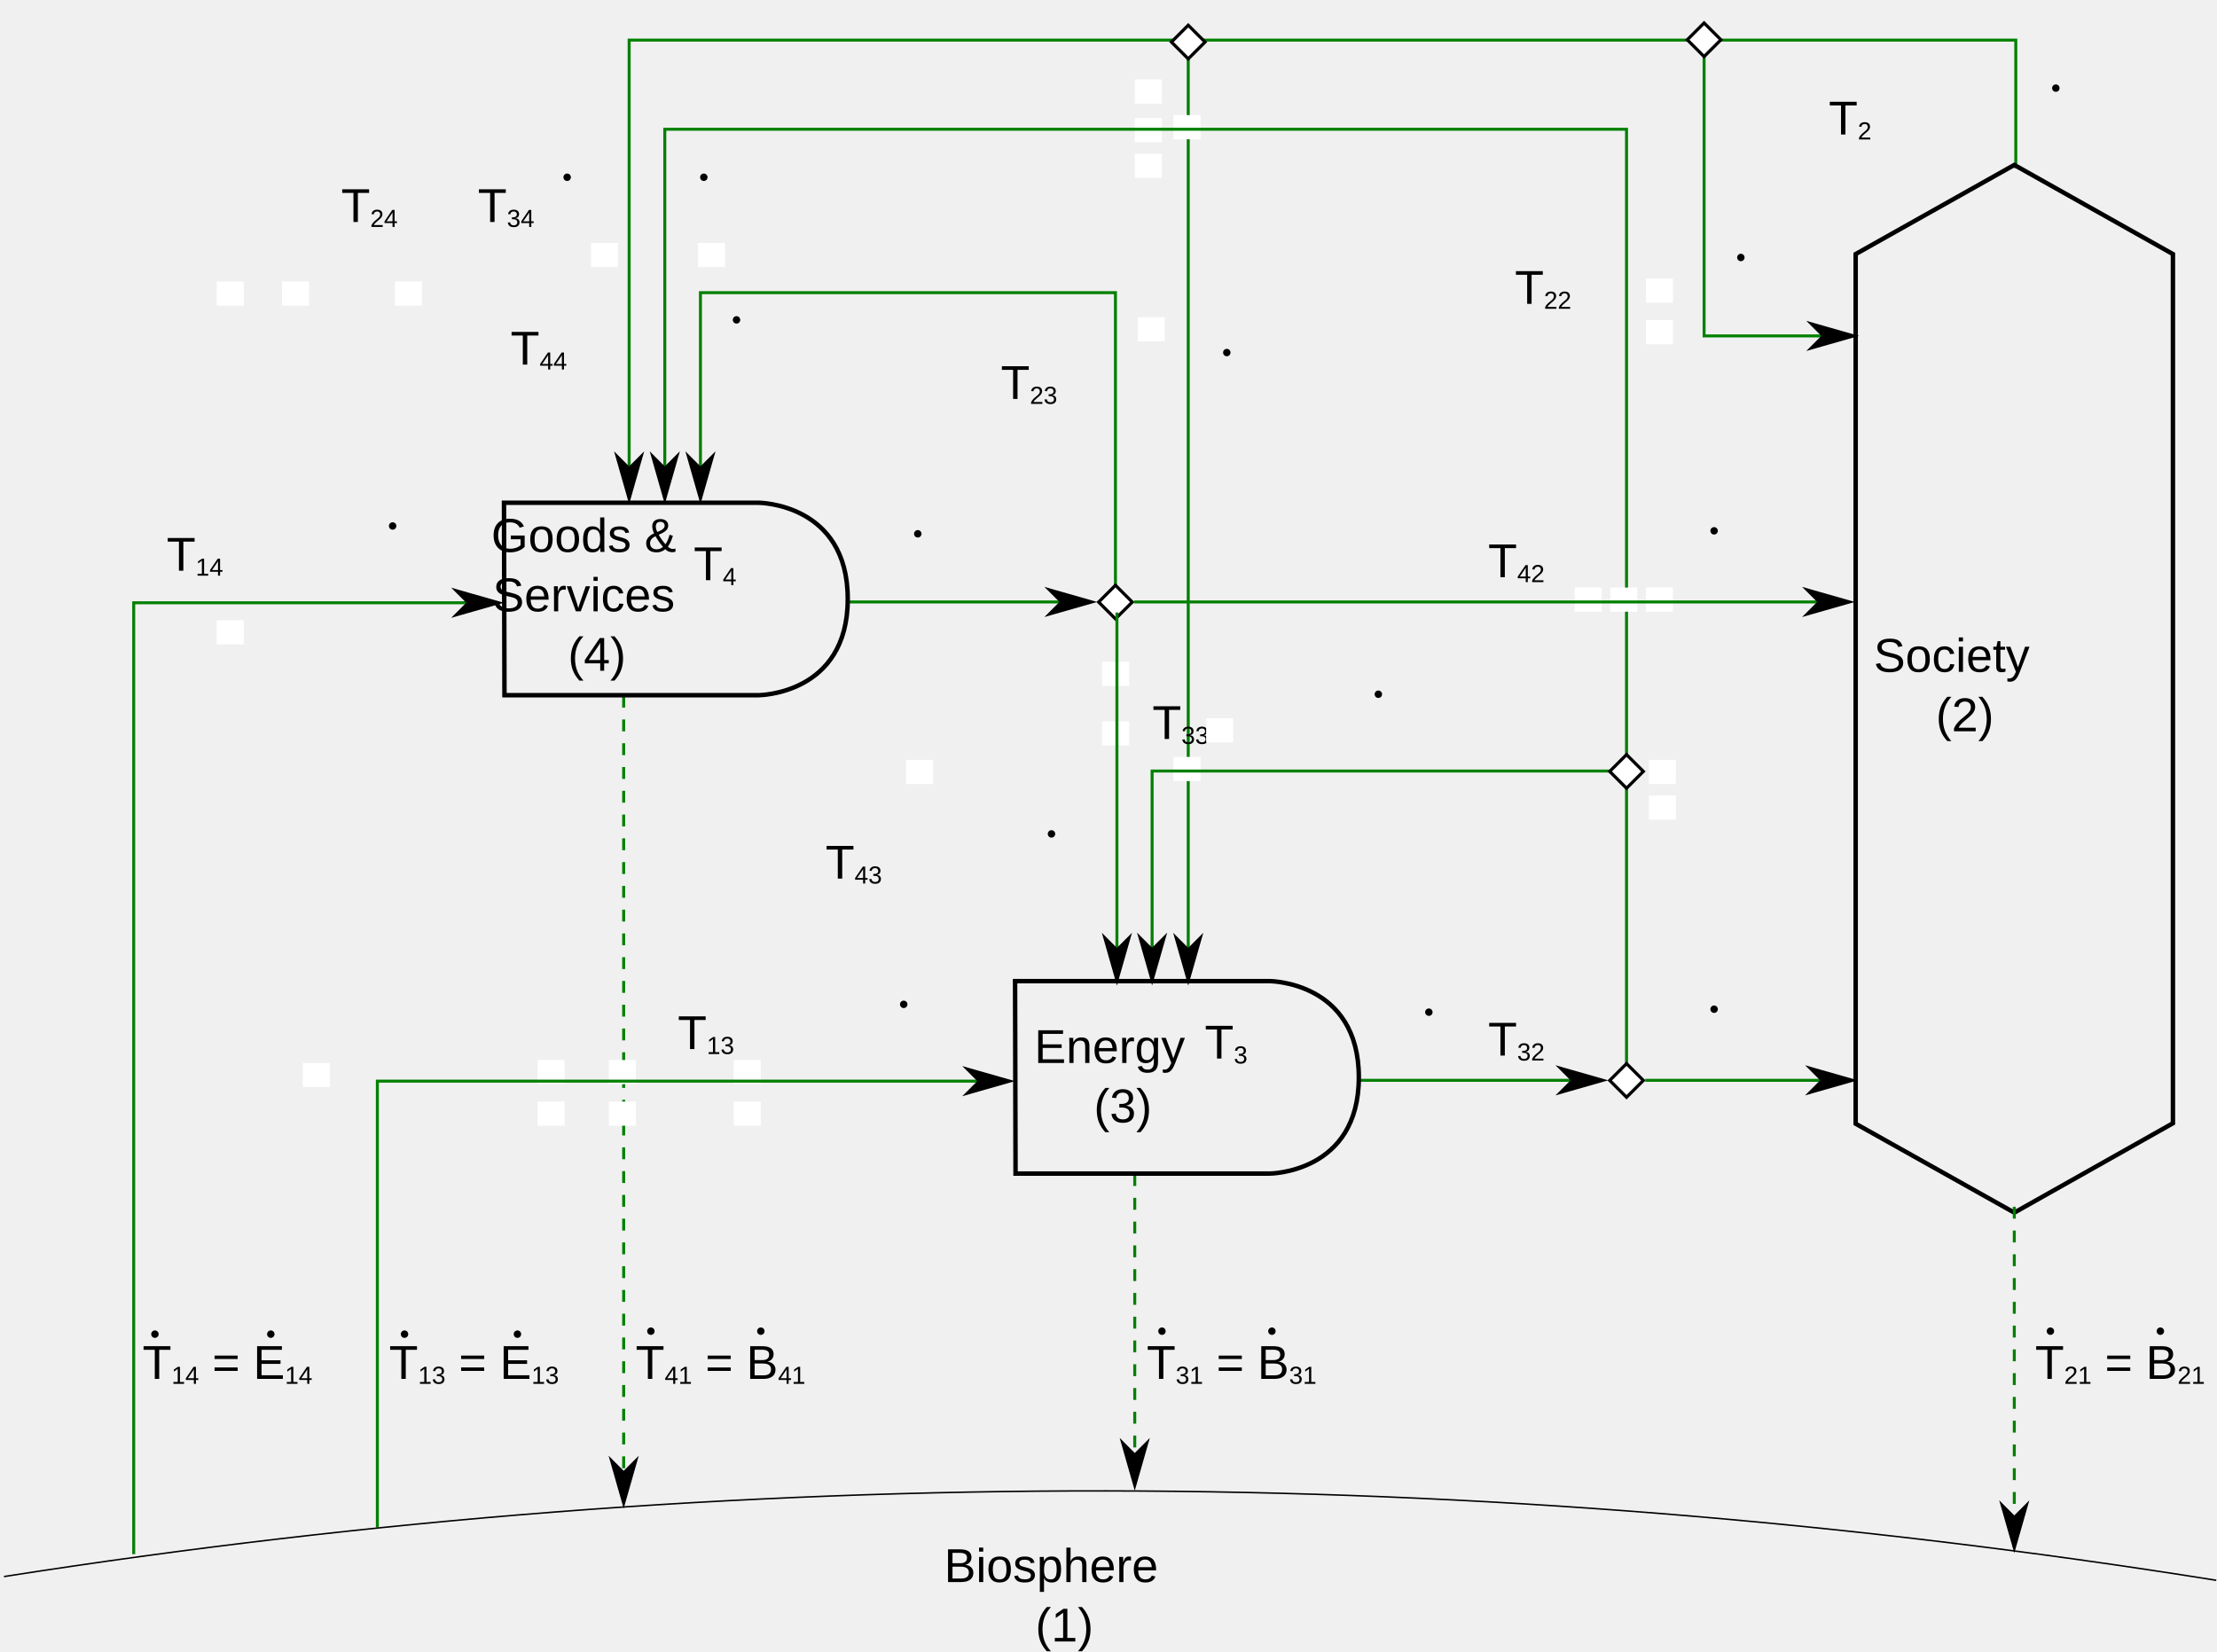
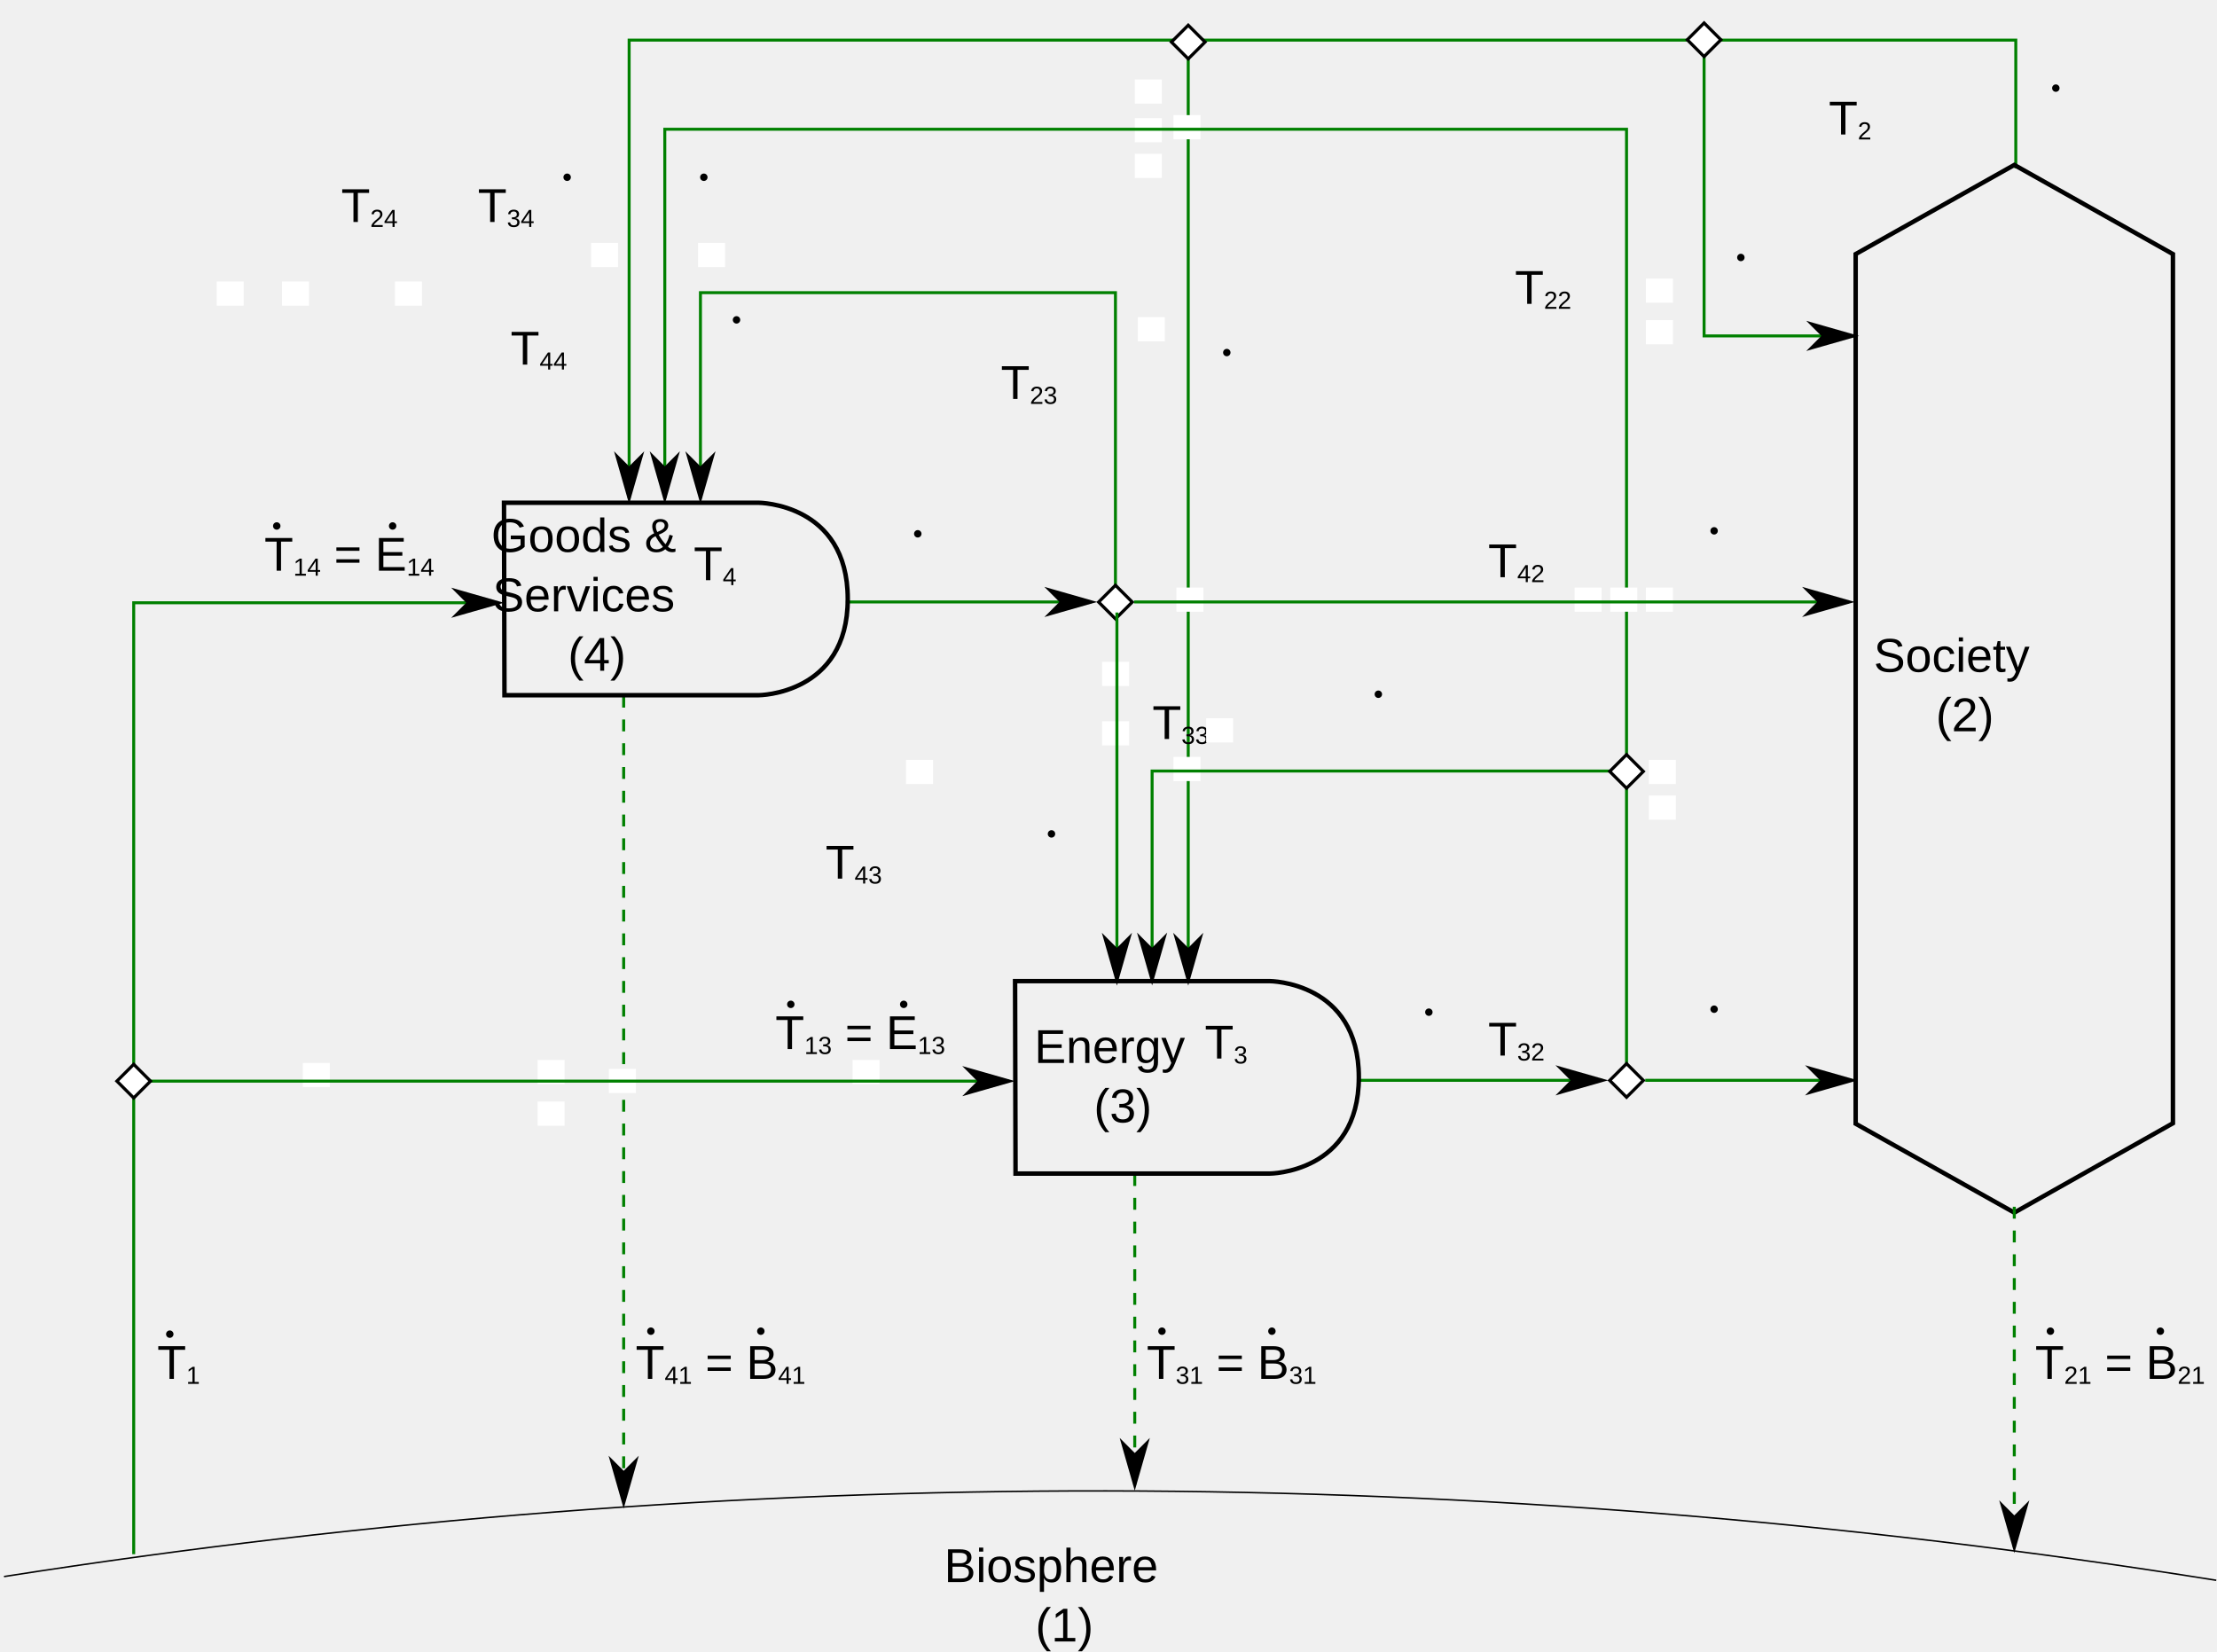
<svg xmlns="http://www.w3.org/2000/svg" version="1.1" width="1492.215" height="1111.64" id="svg2" xml:space="preserve">
  <defs id="defs6">
    <marker orient="auto" refY="0" refX="0" id="Arrow1Lstart" style="overflow:visible">
      <path id="path4143" d="M 0,0 5,-5 -12.5,0 5,5 0,0 z" style="fill-rule:evenodd;stroke:#000000;stroke-width:1pt;marker-start:none" transform="matrix(0.8,0,0,0.8,10,0)" />
    </marker>
    <marker orient="auto" refY="0" refX="0" id="Arrow1Lend" style="overflow:visible">
      <path id="path4132" d="M 0,0 5,-5 -12.5,0 5,5 0,0 z" style="fill-rule:evenodd;stroke:#000000;stroke-width:1pt;marker-start:none" transform="matrix(-0.8,0,0,-0.8,-10,0)" />
    </marker>
    <marker style="overflow:visible" id="InfiniteLineStart" refX="0" refY="0" orient="auto">
      <g id="g4065" transform="translate(-13,0)">
        <circle d="M 3.8,0 C 3.8,0.442 3.442,0.8 3,0.8 2.558,0.8 2.2,0.442 2.2,0 c 0,-0.442 0.358,-0.8 0.8,-0.8 0.442,0 0.8,0.358 0.8,0.8 z" id="circle4067" r="0.8" cy="0" cx="3" />
        <circle d="M 7.3,0 C 7.3,0.442 6.942,0.8 6.5,0.8 6.058,0.8 5.7,0.442 5.7,0 c 0,-0.442 0.358,-0.8 0.8,-0.8 0.442,0 0.8,0.358 0.8,0.8 z" id="circle4069" r="0.8" cy="0" cx="6.5" />
        <circle d="M 10.8,0 C 10.8,0.442 10.442,0.8 10,0.8 9.558,0.8 9.2,0.442 9.2,0 c 0,-0.442 0.358,-0.8 0.8,-0.8 0.442,0 0.8,0.358 0.8,0.8 z" id="circle4071" r="0.8" cy="0" cx="10" />
      </g>
    </marker>
    <marker orient="auto" refY="0" refX="0" id="InfiniteLineStart-3" style="overflow:visible">
      <g transform="translate(-13,0)" id="g4065-9">
        <circle cx="3" cy="0" r="0.8" id="circle4067-9" d="M 3.8,0 C 3.8,0.442 3.442,0.8 3,0.8 2.558,0.8 2.2,0.442 2.2,0 c 0,-0.442 0.358,-0.8 0.8,-0.8 0.442,0 0.8,0.358 0.8,0.8 z" />
        <circle cx="6.5" cy="0" r="0.8" id="circle4069-7" d="M 7.3,0 C 7.3,0.442 6.942,0.8 6.5,0.8 6.058,0.8 5.7,0.442 5.7,0 c 0,-0.442 0.358,-0.8 0.8,-0.8 0.442,0 0.8,0.358 0.8,0.8 z" />
        <circle cx="10" cy="0" r="0.8" id="circle4071-0" d="M 10.8,0 C 10.8,0.442 10.442,0.8 10,0.8 9.558,0.8 9.2,0.442 9.2,0 c 0,-0.442 0.358,-0.8 0.8,-0.8 0.442,0 0.8,0.358 0.8,0.8 z" />
      </g>
    </marker>
    <marker style="overflow:visible" id="Arrow1Lend-0" refX="0" refY="0" orient="auto">
      <path transform="matrix(-0.8,0,0,-0.8,-10,0)" style="fill-rule:evenodd;stroke:#000000;stroke-width:1pt;marker-start:none" d="M 0,0 5,-5 -12.5,0 5,5 0,0 z" id="path4132-2" />
    </marker>
    <marker style="overflow:visible" id="Arrow1Lstart-7" refX="0" refY="0" orient="auto">
      <path transform="matrix(0.8,0,0,0.8,10,0)" style="fill-rule:evenodd;stroke:#000000;stroke-width:1pt;marker-start:none" d="M 0,0 5,-5 -12.5,0 5,5 0,0 z" id="path4143-9" />
    </marker>
    <marker style="overflow:visible" id="EmptyDiamondL" refX="0" refY="0" orient="auto">
      <path transform="scale(0.8,0.8)" style="fill:#ffffff;fill-rule:evenodd;stroke:#000000;stroke-width:1pt;marker-start:none" d="M 0,-7.071 -7.071,0 0,7.071 7.071,0 0,-7.071 z" id="path4169" />
    </marker>
    <marker orient="auto" refY="0" refX="0" id="InfiniteLineStart-0" style="overflow:visible">
      <g transform="translate(-13,0)" id="g4065-5">
        <circle cx="3" cy="0" r="0.8" id="circle4067-6" d="M 3.8,0 C 3.8,0.442 3.442,0.8 3,0.8 2.558,0.8 2.2,0.442 2.2,0 c 0,-0.442 0.358,-0.8 0.8,-0.8 0.442,0 0.8,0.358 0.8,0.8 z" />
        <circle cx="6.5" cy="0" r="0.8" id="circle4069-78" d="M 7.3,0 C 7.3,0.442 6.942,0.8 6.5,0.8 6.058,0.8 5.7,0.442 5.7,0 c 0,-0.442 0.358,-0.8 0.8,-0.8 0.442,0 0.8,0.358 0.8,0.8 z" />
        <circle cx="10" cy="0" r="0.8" id="circle4071-06" d="M 10.8,0 C 10.8,0.442 10.442,0.8 10,0.8 9.558,0.8 9.2,0.442 9.2,0 c 0,-0.442 0.358,-0.8 0.8,-0.8 0.442,0 0.8,0.358 0.8,0.8 z" />
      </g>
    </marker>
    <marker style="overflow:visible" id="Arrow1Lend-7" refX="0" refY="0" orient="auto">
      <path transform="matrix(-0.8,0,0,-0.8,-10,0)" style="fill-rule:evenodd;stroke:#000000;stroke-width:1pt;marker-start:none" d="M 0,0 5,-5 -12.5,0 5,5 0,0 z" id="path4132-0" />
    </marker>
    <marker style="overflow:visible" id="Arrow1Lstart-0" refX="0" refY="0" orient="auto">
      <path transform="matrix(0.8,0,0,0.8,10,0)" style="fill-rule:evenodd;stroke:#000000;stroke-width:1pt;marker-start:none" d="M 0,0 5,-5 -12.5,0 5,5 0,0 z" id="path4143-5" />
    </marker>
  </defs>
  <g transform="matrix(1.25,0,0,-1.25,862.4153,701.1359)" id="g10">
    <g id="g12">
      <path id="path4319" d="m 395.495,470.299 0,69.01 -746.662,0 0,-246.744" style="fill:none;stroke:#008000;stroke-width:1.6;stroke-linecap:butt;stroke-linejoin:miter;stroke-opacity:1;marker-start:none;marker-end:url(#Arrow1Lend)" />
      <path style="fill:none;stroke:#008000;stroke-width:1.6;stroke-linecap:butt;stroke-linejoin:miter;stroke-miterlimit:4;stroke-opacity:1;stroke-dasharray:none;stroke-dashoffset:0;marker-start:url(#EmptyDiamondL);marker-end:url(#Arrow1Lend)" id="path4530" d="m -50.111,538.269 0,-504.994" />
      <rect style="fill:#ffffff;fill-opacity:1;stroke:none" id="rect4743" width="14.543" height="13.012" x="-58.07" y="-153.314" transform="scale(1,-1)" />
      <rect style="fill:#ffffff;fill-opacity:1;stroke:none" id="rect4511" width="14.543" height="13.012" x="-58.07" y="-498.914" transform="scale(1,-1)" />
      <path style="fill:none;stroke:#008000;stroke-width:1.6;stroke-linecap:butt;stroke-linejoin:miter;stroke-opacity:1;marker-start:url(#EmptyDiamondL);marker-end:url(#Arrow1Lend)" d="m 185.895,-20.901 0,166.61 -255.462,0 0,-112.344" id="path3112" />
      <path d="m -354.111,186.269 0,-434.594" id="path4539" style="fill:none;stroke:#008000;stroke-width:1.6;stroke-linecap:butt;stroke-linejoin:miter;stroke-miterlimit:4;stroke-opacity:1;stroke-dasharray:6.4, 6.4;stroke-dashoffset:0;marker-end:url(#Arrow1Lend)" />
      <rect style="fill:#ffffff;fill-opacity:1;stroke:none" id="rect5371" width="14.543" height="13.012" x="-400.47" y="9.886" transform="scale(1,-1)" />
-       <rect transform="scale(1,-1)" y="9.886" x="-362.07" height="13.012" width="14.543" id="rect5373" style="fill:#ffffff;fill-opacity:1;stroke:none" />
-       <rect style="fill:#ffffff;fill-opacity:1;stroke:none" id="rect5375" width="14.543" height="13.012" x="-294.87" y="9.886" transform="scale(1,-1)" />
+       <rect transform="scale(1,-1)" y="14.686" x="-362.07" height="13.012" width="14.543" id="rect5373" style="fill:#ffffff;fill-opacity:1;stroke:none" />
+       <rect style="fill:#ffffff;fill-opacity:1;stroke:none" id="rect5375" width="14.543" height="13.012" x="-230.87" y="9.886" transform="scale(1,-1)" />
      <rect transform="scale(1,-1)" y="32.286" x="-400.47" height="13.012" width="14.543" id="rect5377" style="fill:#ffffff;fill-opacity:1;stroke:none" />
-       <rect style="fill:#ffffff;fill-opacity:1;stroke:none" id="rect5379" width="14.543" height="13.012" x="-362.07" y="32.286" transform="scale(1,-1)" />
-       <rect transform="scale(1,-1)" y="32.286" x="-294.87" height="13.012" width="14.543" id="rect5381" style="fill:#ffffff;fill-opacity:1;stroke:none" />
      <rect transform="scale(1,-1)" y="11.486" x="-526.87" height="13.012" width="14.543" id="rect5369" style="fill:#ffffff;fill-opacity:1;stroke:none" />
      <rect transform="scale(1,-1)" y="-518.114" x="-78.87" height="13.012" width="14.543" id="rect5350" style="fill:#ffffff;fill-opacity:1;stroke:none" />
      <rect style="fill:#ffffff;fill-opacity:1;stroke:none" id="rect5363" width="14.543" height="13.012" x="-538.07" y="-409.314" transform="scale(1,-1)" />
      <rect transform="scale(1,-1)" y="-409.314" x="-573.27" height="13.012" width="14.543" id="rect5365" style="fill:#ffffff;fill-opacity:1;stroke:none" />
-       <rect style="fill:#ffffff;fill-opacity:1;stroke:none" id="rect5367" width="14.543" height="13.012" x="-573.27" y="-226.914" transform="scale(1,-1)" />
      <rect transform="scale(1,-1)" y="-478.114" x="-78.87" height="13.012" width="14.543" id="rect5346" style="fill:#ffffff;fill-opacity:1;stroke:none" />
      <rect style="fill:#ffffff;fill-opacity:1;stroke:none" id="rect5348" width="14.543" height="13.012" x="-78.87" y="-497.314" transform="scale(1,-1)" />
      <rect style="fill:#ffffff;fill-opacity:1;stroke:none" id="rect5342" width="14.543" height="13.012" x="-371.67" y="-430.114" transform="scale(1,-1)" />
      <rect transform="scale(1,-1)" y="-430.114" x="-314.07" height="13.012" width="14.543" id="rect5344" style="fill:#ffffff;fill-opacity:1;stroke:none" />
      <path style="fill:none;stroke:#008000;stroke-width:1.6;stroke-linecap:butt;stroke-linejoin:miter;stroke-opacity:1;marker-start:url(#EmptyDiamondL);marker-end:url(#Arrow1Lend)" d="m 185.895,145.499 0,345.81 -517.862,0 0,-198.744" id="path4689" />
      <path d="m 195.957,-20.841 111.394,0" id="path6395" style="fill:none;stroke:#008000;stroke-width:1.6;stroke-linecap:butt;stroke-linejoin:miter;stroke-miterlimit:4;stroke-opacity:1;stroke-dasharray:none;marker-end:url(#Arrow1Lend-7)" />
      <rect style="fill:#ffffff;fill-opacity:1;stroke:none" id="rect4279" width="14.543" height="13.012" x="197.93" y="-132.514" transform="scale(1,-1)" />
      <rect transform="scale(1,-1)" y="-151.714" x="197.93" height="13.012" width="14.543" id="rect4277" style="fill:#ffffff;fill-opacity:1;stroke:none" />
      <rect style="fill:#ffffff;fill-opacity:1;stroke:none" id="rect4275" width="18.179" height="16.265" x="544.414" y="226.759" transform="matrix(0.8,0,0,-0.8,-637.6017,333.1218)" />
      <text transform="scale(1,-1)" id="text4115" y="291.016" x="-91.893" style="font-size:25.6px;font-style:normal;font-variant:normal;font-weight:normal;font-stretch:normal;text-align:center;line-height:125%;letter-spacing:0px;word-spacing:0px;text-anchor:middle;fill:#000000;fill-opacity:1;stroke:none;font-family:Arial;-inkscape-font-specification:Arial" xml:space="preserve">
        <tspan y="291.016" x="-91.893" id="tspan4117">Biosphere</tspan>
        <tspan y="323.016" x="-91.893" id="tspan4119">(1)</tspan>
      </text>
-       <path id="path3349" d="m -146.475,-21.278 -340.262,0 0,-240.344" style="fill:none;stroke:#008000;stroke-width:1.6;stroke-linecap:butt;stroke-linejoin:miter;stroke-opacity:1;marker-start:url(#Arrow1Lstart);marker-end:none" />
-       <text transform="scale(1,-1)" id="text4782" y="181.615" x="-480.446" style="font-size:25.6px;font-style:normal;font-variant:normal;font-weight:normal;font-stretch:normal;text-align:start;line-height:125%;letter-spacing:0px;word-spacing:0px;text-anchor:start;fill:#000000;fill-opacity:1;stroke:none;font-family:Arial;-inkscape-font-specification:Arial" xml:space="preserve">
-         <tspan id="tspan3042" x="-480.446" y="181.615">T<tspan style="font-size:52%;baseline-shift:sub" id="tspan3169">13</tspan> = E<tspan style="font-size:52%;text-align:start;text-anchor:start;baseline-shift:sub" id="tspan3044">13</tspan>
-         </tspan>
-       </text>
-       <path transform="matrix(0.07404241,0,0,-0.1031305,-458.6258,-131.7017)" d="m -155.143,250.419 a 27.012,19.393 0 1 1 -54.023,0 27.012,19.393 0 1 1 54.023,0 z" id="path4796" style="fill:#000000;fill-opacity:1;stroke:none" />
-       <text xml:space="preserve" style="font-size:25.6px;font-style:normal;font-variant:normal;font-weight:normal;font-stretch:normal;text-align:end;line-height:125%;letter-spacing:0px;word-spacing:0px;text-anchor:end;fill:#000000;fill-opacity:1;stroke:none;font-family:Arial;-inkscape-font-specification:Arial" x="-180.762" y="4.015" id="text4806" transform="scale(1,-1)">
-         <tspan id="tspan4808" x="-180.762" y="4.015">T<tspan style="font-size:52%;baseline-shift:sub" id="tspan4810">13</tspan>
-         </tspan>
-       </text>
-       <path style="fill:#000000;fill-opacity:1;stroke:none" id="path4812" d="m -155.143,250.419 c 0,10.71 -12.093,19.393 -27.012,19.393 -14.918,0 -27.012,-8.682 -27.012,-19.393 0,-10.71 12.093,-19.393 27.012,-19.393 14.918,0 27.012,8.682 27.012,19.393 z" transform="matrix(0.07404241,0,0,-0.1031305,-189.8258,45.89831)" />
+       <text transform="scale(1,-1)" id="text4782" y="4.015" x="-272.446" style="font-size:25.6px;font-style:normal;font-variant:normal;font-weight:normal;font-stretch:normal;text-align:start;line-height:125%;letter-spacing:0px;word-spacing:0px;text-anchor:start;fill:#000000;fill-opacity:1;stroke:none;font-family:Arial;-inkscape-font-specification:Arial" xml:space="preserve">
+         <tspan id="tspan3042" x="-272.446" y="4.015">T<tspan style="font-size:52%;baseline-shift:sub" id="tspan3169">13</tspan> = E<tspan style="font-size:52%;text-align:start;text-anchor:start;baseline-shift:sub" id="tspan3044">13</tspan>
+         </tspan>
+       </text>
+       <path transform="matrix(0.07404241,0,0,-0.1031305,-250.6258,45.89831)" d="m -155.143,250.419 c 0,10.71 -12.093,19.393 -27.012,19.393 -14.918,0 -27.012,-8.682 -27.012,-19.393 0,-10.71 12.093,-19.393 27.012,-19.393 14.918,0 27.012,8.682 27.012,19.393 z" id="path4796" style="fill:#000000;fill-opacity:1;stroke:none" />
      <text xml:space="preserve" style="font-size:25.6px;font-style:normal;font-variant:normal;font-weight:normal;font-stretch:normal;text-align:center;line-height:125%;letter-spacing:0px;word-spacing:0px;text-anchor:middle;fill:#000000;fill-opacity:1;stroke:none;font-family:Arial;-inkscape-font-specification:Arial" x="392.962" y="-199.124" id="text3119" transform="scale(1,-1)">
        <tspan id="tspan3123" x="392.962" y="-199.124">Society</tspan>
        <tspan id="tspan3125" x="392.962" y="-167.124">(2)</tspan>
      </text>
      <path d="m 309.271,-44.212 0,468.3 85.42,48 85.417,-48 0,-468.047 -85.417,-48.125 z" id="path4124" style="fill:none;stroke:#000000;stroke-width:2.4;stroke-linecap:butt;stroke-linejoin:miter;stroke-miterlimit:4;stroke-opacity:1;stroke-dasharray:none" />
      <path d="m 394.689,-88.931 0,-183.394" id="path4841" style="fill:none;stroke:#008000;stroke-width:1.6;stroke-linecap:butt;stroke-linejoin:miter;stroke-miterlimit:4;stroke-opacity:1;stroke-dasharray:6.4, 6.4;stroke-dashoffset:0;marker-end:url(#Arrow1Lend)" />
      <text transform="scale(1,-1)" id="text4843" y="181.615" x="405.899" style="font-size:25.6px;font-style:normal;font-variant:normal;font-weight:normal;font-stretch:normal;text-align:start;line-height:125%;letter-spacing:0px;word-spacing:0px;text-anchor:start;fill:#000000;fill-opacity:1;stroke:none;font-family:Arial;-inkscape-font-specification:Arial" xml:space="preserve">
        <tspan y="181.615" x="405.899" id="tspan4845">T<tspan style="font-size:52%;baseline-shift:sub" id="tspan3181">21</tspan> = B<tspan id="tspan4847" style="font-size:52%;text-align:start;text-anchor:start;baseline-shift:sub">21</tspan>
        </tspan>
      </text>
      <path transform="matrix(0.07404241,0,0,-0.1031305,427.6304,-130.1017)" d="m -155.143,250.419 c 0,10.71 -12.093,19.393 -27.012,19.393 -14.918,0 -27.012,-8.682 -27.012,-19.393 0,-10.71 12.093,-19.393 27.012,-19.393 14.918,0 27.012,8.682 27.012,19.393 z" id="path4849" style="fill:#000000;fill-opacity:1;stroke:none" />
      <path style="fill:none;stroke:#008000;stroke-width:1.6;stroke-linecap:butt;stroke-linejoin:miter;stroke-miterlimit:4;stroke-opacity:1;stroke-dasharray:6.4, 6.4;stroke-dashoffset:0;marker-end:url(#Arrow1Lend)" id="path3164" d="m -78.911,-71.331 0,-167.394" />
      <text xml:space="preserve" style="font-size:25.6px;font-style:normal;font-variant:normal;font-weight:normal;font-stretch:normal;text-align:start;line-height:125%;letter-spacing:0px;word-spacing:0px;text-anchor:start;fill:#000000;fill-opacity:1;stroke:none;font-family:Arial;-inkscape-font-specification:Arial" x="-72.5" y="181.615" id="text3166" transform="scale(1,-1)">
        <tspan id="tspan3168" x="-72.5" y="181.615">T<tspan style="font-size:52%;baseline-shift:sub" id="tspan3177">31</tspan> = B<tspan style="font-size:52%;text-align:start;text-anchor:start;baseline-shift:sub" id="tspan3170">31</tspan>
        </tspan>
      </text>
-       <path style="fill:#000000;fill-opacity:1;stroke:none" id="path3172" d="m -155.143,250.419 a 27.012,19.393 0 1 1 -54.023,0 27.012,19.393 0 1 1 54.023,0 z" transform="matrix(0.07404241,0,0,-0.1031305,-50.76961,-130.1017)" />
+       <path style="fill:#000000;fill-opacity:1;stroke:none" id="path3172" d="m -155.143,250.419 c 0,10.71 -12.093,19.393 -27.012,19.393 -14.918,0 -27.012,-8.682 -27.012,-19.393 0,-10.71 12.093,-19.393 27.012,-19.393 14.918,0 27.012,8.682 27.012,19.393 z" transform="matrix(0.07404241,0,0,-0.1031305,-50.76961,-130.1017)" />
      <text xml:space="preserve" style="font-size:40px;font-style:normal;font-weight:normal;line-height:125%;letter-spacing:0px;word-spacing:0px;fill:#000000;fill-opacity:1;stroke:none;font-family:Sans" x="1491.808" y="664.912" id="text3105" transform="matrix(0.8,0,0,-0.8,-637.6017,333.1218)">
        <tspan id="tspan3107" x="1491.808" y="664.912" />
      </text>
      <g id="g10-3" transform="translate(1225.022,-64.78471)">
        <g id="g12-9">
          <text transform="matrix(0.8,0,0,-0.8,-637.6017,333.1218)" id="text3105-3" y="664.912" x="1491.808" style="font-size:40px;font-style:normal;font-weight:normal;line-height:125%;letter-spacing:0px;word-spacing:0px;fill:#000000;fill-opacity:1;stroke:none;font-family:Sans" xml:space="preserve">
            <tspan y="664.912" x="1491.808" id="tspan3107-8" />
          </text>
        </g>
      </g>
      <path style="fill:none;stroke:#008000;stroke-width:1.6;stroke-linecap:butt;stroke-linejoin:miter;stroke-miterlimit:4;stroke-opacity:1;stroke-dasharray:none;marker-end:url(#Arrow1Lend-7)" id="path24" d="m 40.757,-20.841 132.194,0" />
      <g id="g5963" transform="translate(-21.79792,11.2)">
        <path d="m -121.554,21.379 137.1,0 c 0,0 48,-0.209 48,-51.82 -2.6e-4,-51.611 -48,-51.817 -48,-51.817 l -136.847,0 z" id="path14" style="fill:none;stroke:#000000;stroke-width:2.4;stroke-linecap:butt;stroke-linejoin:miter;stroke-miterlimit:4;stroke-opacity:1;stroke-dasharray:none" />
        <text xml:space="preserve" style="font-size:25.6px;font-style:normal;font-variant:normal;font-weight:normal;font-stretch:normal;text-align:center;line-height:125%;letter-spacing:0px;word-spacing:0px;text-anchor:middle;fill:#000000;fill-opacity:1;stroke:none;font-family:Arial;-inkscape-font-specification:Arial" x="-31.504" y="22.689" id="text3085" transform="scale(1,-1)">
          <tspan id="tspan3089" x="-31.504" y="22.689">Energy</tspan>
          <tspan x="-31.504" y="54.689" id="tspan3115">(3)</tspan>
        </text>
      </g>
      <text transform="scale(1,-1)" id="text4981" y="9.113" x="95.607" style="font-size:25.6px;font-style:normal;font-variant:normal;font-weight:normal;font-stretch:normal;text-align:end;line-height:125%;letter-spacing:0px;word-spacing:0px;text-anchor:end;fill:#000000;fill-opacity:1;stroke:none;font-family:Arial;-inkscape-font-specification:Arial" xml:space="preserve">
        <tspan y="9.113" x="95.607" id="tspan4983">T<tspan id="tspan4985" style="font-size:52%;baseline-shift:sub">3</tspan>
        </tspan>
      </text>
      <path transform="matrix(0.07404241,0,0,-0.1031305,92.9436,41.6853)" d="m -155.143,250.419 c 0,10.71 -12.093,19.393 -27.012,19.393 -14.918,0 -27.012,-8.682 -27.012,-19.393 0,-10.71 12.093,-19.393 27.012,-19.393 14.918,0 27.012,8.682 27.012,19.393 z" id="path3125" style="fill:#000000;fill-opacity:1;stroke:none" />
      <text xml:space="preserve" style="font-size:25.6px;font-style:normal;font-variant:normal;font-weight:normal;font-stretch:normal;text-align:end;line-height:125%;letter-spacing:0px;word-spacing:0px;text-anchor:end;fill:#000000;fill-opacity:1;stroke:none;font-family:Arial;-inkscape-font-specification:Arial" x="74.807" y="-162.972" id="text3116" transform="scale(1,-1)">
        <tspan id="tspan3118" x="74.807" y="-162.972">T<tspan style="font-size:52%;baseline-shift:sub" id="tspan3120">33</tspan>
        </tspan>
      </text>
      <path style="fill:#000000;fill-opacity:1;stroke:none" id="path3122" d="m -155.143,250.419 c 0,10.71 -12.093,19.393 -27.012,19.393 -14.918,0 -27.012,-8.682 -27.012,-19.393 0,-10.71 12.093,-19.393 27.012,-19.393 14.918,0 27.012,8.682 27.012,19.393 z" transform="matrix(0.07404241,0,0,-0.1031305,65.74359,212.8853)" />
      <text xml:space="preserve" style="font-size:25.6px;font-style:normal;font-variant:normal;font-weight:normal;font-stretch:normal;text-align:end;line-height:125%;letter-spacing:0px;word-spacing:0px;text-anchor:end;fill:#000000;fill-opacity:1;stroke:none;font-family:Arial;-inkscape-font-specification:Arial" x="255.607" y="7.513" id="text4223" transform="scale(1,-1)">
        <tspan id="tspan4225" x="255.607" y="7.513">T<tspan style="font-size:52%;baseline-shift:sub" id="tspan4227">32</tspan>
        </tspan>
      </text>
      <path style="fill:#000000;fill-opacity:1;stroke:none" id="path4229" d="m -155.143,250.419 c 0,10.71 -12.093,19.393 -27.012,19.393 -14.918,0 -27.012,-8.682 -27.012,-19.393 0,-10.71 12.093,-19.393 27.012,-19.393 14.918,0 27.012,8.682 27.012,19.393 z" transform="matrix(0.07404241,0,0,-0.1031305,246.5436,43.2853)" />
      <text xml:space="preserve" style="font-size:25.6px;font-style:normal;font-variant:normal;font-weight:normal;font-stretch:normal;text-align:end;line-height:125%;letter-spacing:0px;word-spacing:0px;text-anchor:end;fill:#000000;fill-opacity:1;stroke:none;font-family:Arial;-inkscape-font-specification:Arial" x="-101.193" y="-87.772" id="text4231" transform="scale(1,-1)">
        <tspan id="tspan4233" x="-101.193" y="-87.772">T<tspan style="font-size:52%;baseline-shift:sub" id="tspan4235">43</tspan>
        </tspan>
      </text>
      <path style="fill:#000000;fill-opacity:1;stroke:none" id="path4237" d="m -155.143,250.419 c 0,10.71 -12.093,19.393 -27.012,19.393 -14.918,0 -27.012,-8.682 -27.012,-19.393 0,-10.71 12.093,-19.393 27.012,-19.393 14.918,0 27.012,8.682 27.012,19.393 z" transform="matrix(0.07404241,0,0,-0.1031305,-110.2564,137.6853)" />
      <path id="path4509" d="m -89.305,236.699 0,166.61 -223.462,0 0,-110.744" style="fill:none;stroke:#008000;stroke-width:1.6;stroke-linecap:butt;stroke-linejoin:miter;stroke-opacity:1;marker-start:url(#EmptyDiamondL);marker-end:url(#Arrow1Lend)" />
      <rect transform="scale(1,-1)" y="-390.114" x="-77.27" height="13.012" width="14.543" id="rect4515" style="fill:#ffffff;fill-opacity:1;stroke:none" />
      <rect transform="scale(1,-1)" y="-409.314" x="-477.27" height="13.012" width="14.543" id="rect4519" style="fill:#ffffff;fill-opacity:1;stroke:none" />
      <path style="fill:none;stroke:#008000;stroke-width:1.6;stroke-linecap:butt;stroke-linejoin:miter;stroke-opacity:1;marker-start:url(#Arrow1Lstart);marker-end:none" d="m -421.675,236.322 -196.262,0 0,-512.344" id="path4521" />
-       <text xml:space="preserve" style="font-size:25.6px;font-style:normal;font-variant:normal;font-weight:normal;font-stretch:normal;text-align:start;line-height:125%;letter-spacing:0px;word-spacing:0px;text-anchor:start;fill:#000000;fill-opacity:1;stroke:none;font-family:Arial;-inkscape-font-specification:Arial" x="-613.207" y="181.615" id="text4523" transform="scale(1,-1)">
-         <tspan y="181.615" x="-613.207" id="tspan4525">T<tspan style="font-size:52%;baseline-shift:sub" id="tspan3164">14</tspan> = E<tspan id="tspan4527" style="font-size:52%;text-align:start;text-anchor:start;baseline-shift:sub">14</tspan>
-         </tspan>
-       </text>
-       <path style="fill:#000000;fill-opacity:1;stroke:none" id="path4529" d="m -155.143,250.419 a 27.012,19.393 0 1 1 -54.023,0 27.012,19.393 0 1 1 54.023,0 z" transform="matrix(0.07404241,0,0,-0.1031305,-593.0258,-131.7017)" />
-       <text transform="scale(1,-1)" id="text4531" y="-253.585" x="-455.962" style="font-size:25.6px;font-style:normal;font-variant:normal;font-weight:normal;font-stretch:normal;text-align:end;line-height:125%;letter-spacing:0px;word-spacing:0px;text-anchor:end;fill:#000000;fill-opacity:1;stroke:none;font-family:Arial;-inkscape-font-specification:Arial" xml:space="preserve">
-         <tspan y="-253.585" x="-455.962" id="tspan4533">T<tspan id="tspan4535" style="font-size:52%;baseline-shift:sub">14</tspan>
-         </tspan>
-       </text>
-       <path transform="matrix(0.07404241,0,0,-0.1031305,-465.0258,303.4983)" d="m -155.143,250.419 c 0,10.71 -12.093,19.393 -27.012,19.393 -14.918,0 -27.012,-8.682 -27.012,-19.393 0,-10.71 12.093,-19.393 27.012,-19.393 14.918,0 27.012,8.682 27.012,19.393 z" id="path4537" style="fill:#000000;fill-opacity:1;stroke:none" />
+       <text xml:space="preserve" style="font-size:25.6px;font-style:normal;font-variant:normal;font-weight:normal;font-stretch:normal;text-align:start;line-height:125%;letter-spacing:0px;word-spacing:0px;text-anchor:start;fill:#000000;fill-opacity:1;stroke:none;font-family:Arial;-inkscape-font-specification:Arial" x="-547.607" y="-253.585" id="text4523" transform="scale(1,-1)">
+         <tspan y="-253.585" x="-547.607" id="tspan4525">T<tspan style="font-size:52%;baseline-shift:sub" id="tspan3164">14</tspan> = E<tspan id="tspan4527" style="font-size:52%;text-align:start;text-anchor:start;baseline-shift:sub">14</tspan>
+         </tspan>
+       </text>
+       <path style="fill:#000000;fill-opacity:1;stroke:none" id="path4529" d="m -155.143,250.419 c 0,10.71 -12.093,19.393 -27.012,19.393 -14.918,0 -27.012,-8.682 -27.012,-19.393 0,-10.71 12.093,-19.393 27.012,-19.393 14.918,0 27.012,8.682 27.012,19.393 z" transform="matrix(0.07404241,0,0,-0.1031305,-527.4258,303.4983)" />
+       <text transform="scale(1,-1)" id="text4531" y="181.615" x="-605.282" style="font-size:25.6px;font-style:normal;font-variant:normal;font-weight:normal;font-stretch:normal;text-align:start;line-height:125%;letter-spacing:0px;word-spacing:0px;text-anchor:start;fill:#000000;fill-opacity:1;stroke:none;font-family:Arial;-inkscape-font-specification:Arial" xml:space="preserve">
+         <tspan y="181.615" x="-605.282" id="tspan4533">T<tspan id="tspan4535" style="font-size:52%;text-align:start;text-anchor:start;baseline-shift:sub">1</tspan>
+         </tspan>
+       </text>
+       <path transform="matrix(0.07404241,0,0,-0.1031305,-585.0258,-131.7017)" d="m -155.143,250.419 c 0,10.71 -12.093,19.393 -27.012,19.393 -14.918,0 -27.012,-8.682 -27.012,-19.393 0,-10.71 12.093,-19.393 27.012,-19.393 14.918,0 27.012,8.682 27.012,19.393 z" id="path4537" style="fill:#000000;fill-opacity:1;stroke:none" />
      <text transform="scale(1,-1)" id="text4541" y="181.615" x="-347.7" style="font-size:25.6px;font-style:normal;font-variant:normal;font-weight:normal;font-stretch:normal;text-align:start;line-height:125%;letter-spacing:0px;word-spacing:0px;text-anchor:start;fill:#000000;fill-opacity:1;stroke:none;font-family:Arial;-inkscape-font-specification:Arial" xml:space="preserve">
        <tspan y="181.615" x="-347.7" id="tspan4543">T<tspan style="font-size:52%;baseline-shift:sub" id="tspan3173">41</tspan> = B<tspan id="tspan4545" style="font-size:52%;text-align:start;text-anchor:start;baseline-shift:sub">41</tspan>
        </tspan>
      </text>
-       <path transform="matrix(0.07404241,0,0,-0.1031305,-325.9696,-130.1017)" d="m -155.143,250.419 a 27.012,19.393 0 1 1 -54.023,0 27.012,19.393 0 1 1 54.023,0 z" id="path4547" style="fill:#000000;fill-opacity:1;stroke:none" />
+       <path transform="matrix(0.07404241,0,0,-0.1031305,-325.9696,-130.1017)" d="m -155.143,250.419 c 0,10.71 -12.093,19.393 -27.012,19.393 -14.918,0 -27.012,-8.682 -27.012,-19.393 0,-10.71 12.093,-19.393 27.012,-19.393 14.918,0 27.012,8.682 27.012,19.393 z" id="path4547" style="fill:#000000;fill-opacity:1;stroke:none" />
      <path d="m -234.443,236.759 132.194,0" id="path4569" style="fill:none;stroke:#008000;stroke-width:1.6;stroke-linecap:butt;stroke-linejoin:miter;stroke-miterlimit:4;stroke-opacity:1;stroke-dasharray:none;marker-end:url(#Arrow1Lend-7)" />
      <g transform="translate(-296.9979,268.8)" id="g4571">
        <path style="fill:none;stroke:#000000;stroke-width:2.4;stroke-linecap:butt;stroke-linejoin:miter;stroke-miterlimit:4;stroke-opacity:1;stroke-dasharray:none" id="path4573" d="m -121.554,21.379 137.1,0 c 0,0 48,-0.209 48,-51.82 -2.6e-4,-51.611 -48,-51.817 -48,-51.817 l -136.847,0 z" />
        <text transform="scale(1,-1)" id="text4577" y="5.089" x="-39.504" style="font-size:25.6px;font-style:normal;font-variant:normal;font-weight:normal;font-stretch:normal;text-align:center;line-height:125%;letter-spacing:0px;word-spacing:0px;text-anchor:middle;fill:#000000;fill-opacity:1;stroke:none;font-family:Arial;-inkscape-font-specification:Arial" xml:space="preserve">
          <tspan y="5.089" x="-39.504" id="tspan4579">Goods &amp;</tspan>
          <tspan y="37.089" x="-39.504" id="tspan3254">Services</tspan>
          <tspan id="tspan4581" y="69.089" x="-39.504">(4)</tspan>
        </text>
      </g>
      <text xml:space="preserve" style="font-size:25.6px;font-style:normal;font-variant:normal;font-weight:normal;font-stretch:normal;text-align:end;line-height:125%;letter-spacing:0px;word-spacing:0px;text-anchor:end;fill:#000000;fill-opacity:1;stroke:none;font-family:Arial;-inkscape-font-specification:Arial" x="-179.593" y="-248.487" id="text4585" transform="scale(1,-1)">
        <tspan id="tspan4587" x="-179.593" y="-248.487">T<tspan style="font-size:52%;baseline-shift:sub" id="tspan4589">4</tspan>
        </tspan>
      </text>
      <path style="fill:#000000;fill-opacity:1;stroke:none" id="path4599" d="m -155.143,250.419 c 0,10.71 -12.093,19.393 -27.012,19.393 -14.918,0 -27.012,-8.682 -27.012,-19.393 0,-10.71 12.093,-19.393 27.012,-19.393 14.918,0 27.012,8.682 27.012,19.393 z" transform="matrix(0.07404241,0,0,-0.1031305,-182.2564,299.2853)" />
      <text transform="scale(1,-1)" id="text4609" y="-364.572" x="-270.793" style="font-size:25.6px;font-style:normal;font-variant:normal;font-weight:normal;font-stretch:normal;text-align:end;line-height:125%;letter-spacing:0px;word-spacing:0px;text-anchor:end;fill:#000000;fill-opacity:1;stroke:none;font-family:Arial;-inkscape-font-specification:Arial" xml:space="preserve">
        <tspan y="-364.572" x="-270.793" id="tspan4611">T<tspan id="tspan4613" style="font-size:52%;baseline-shift:sub">44</tspan>
        </tspan>
      </text>
      <path transform="matrix(0.07404241,0,0,-0.1031305,-279.8564,414.4853)" d="m -155.143,250.419 c 0,10.71 -12.093,19.393 -27.012,19.393 -14.918,0 -27.012,-8.682 -27.012,-19.393 0,-10.71 12.093,-19.393 27.012,-19.393 14.918,0 27.012,8.682 27.012,19.393 z" id="path4615" style="fill:#000000;fill-opacity:1;stroke:none" />
      <text xml:space="preserve" style="font-size:25.6px;font-style:normal;font-variant:normal;font-weight:normal;font-stretch:normal;text-align:end;line-height:125%;letter-spacing:0px;word-spacing:0px;text-anchor:end;fill:#000000;fill-opacity:1;stroke:none;font-family:Arial;-inkscape-font-specification:Arial" x="-6.793" y="-346.087" id="text4623" transform="scale(1,-1)">
        <tspan id="tspan4625" x="-6.793" y="-346.087">T<tspan style="font-size:52%;baseline-shift:sub" id="tspan4627">23</tspan>
        </tspan>
      </text>
      <path style="fill:#000000;fill-opacity:1;stroke:none" id="path4629" d="m -155.143,250.419 c 0,10.71 -12.093,19.393 -27.012,19.393 -14.918,0 -27.012,-8.682 -27.012,-19.393 0,-10.71 12.093,-19.393 27.012,-19.393 14.918,0 27.012,8.682 27.012,19.393 z" transform="matrix(0.07404241,0,0,-0.1031305,-15.8564,396.8853)" />
      <text xml:space="preserve" style="font-size:25.6px;font-style:normal;font-variant:normal;font-weight:normal;font-stretch:normal;text-align:end;line-height:125%;letter-spacing:0px;word-spacing:0px;text-anchor:end;fill:#000000;fill-opacity:1;stroke:none;font-family:Arial;-inkscape-font-specification:Arial" x="431.607" y="-488.487" id="text4663" transform="scale(1,-1)">
        <tspan id="tspan4665" x="431.607" y="-488.487">T<tspan style="font-size:52%;baseline-shift:sub" id="tspan4667">2</tspan>
        </tspan>
      </text>
      <path style="fill:#000000;fill-opacity:1;stroke:none" id="path4669" d="m -155.143,250.419 c 0,10.71 -12.093,19.393 -27.012,19.393 -14.918,0 -27.012,-8.682 -27.012,-19.393 0,-10.71 12.093,-19.393 27.012,-19.393 14.918,0 27.012,8.682 27.012,19.393 z" transform="matrix(0.07404241,0,0,-0.1031305,430.5436,539.2853)" />
      <text xml:space="preserve" style="font-size:25.6px;font-style:normal;font-variant:normal;font-weight:normal;font-stretch:normal;text-align:end;line-height:125%;letter-spacing:0px;word-spacing:0px;text-anchor:end;fill:#000000;fill-opacity:1;stroke:none;font-family:Arial;-inkscape-font-specification:Arial" x="255.607" y="-250.087" id="text4679" transform="scale(1,-1)">
        <tspan id="tspan4681" x="255.607" y="-250.087">T<tspan style="font-size:52%;baseline-shift:sub" id="tspan4683">42</tspan>
        </tspan>
      </text>
      <path style="fill:#000000;fill-opacity:1;stroke:none" id="path4685" d="m -155.143,250.419 c 0,10.71 -12.093,19.393 -27.012,19.393 -14.918,0 -27.012,-8.682 -27.012,-19.393 0,-10.71 12.093,-19.393 27.012,-19.393 14.918,0 27.012,8.682 27.012,19.393 z" transform="matrix(0.07404241,0,0,-0.1031305,246.5436,300.8853)" />
      <text transform="scale(1,-1)" id="text5115" y="-441.372" x="-361.993" style="font-size:25.6px;font-style:normal;font-variant:normal;font-weight:normal;font-stretch:normal;text-align:end;line-height:125%;letter-spacing:0px;word-spacing:0px;text-anchor:end;fill:#000000;fill-opacity:1;stroke:none;font-family:Arial;-inkscape-font-specification:Arial" xml:space="preserve">
        <tspan y="-441.372" x="-361.993" id="tspan5117">T<tspan id="tspan5119" style="font-size:52%;baseline-shift:sub">24</tspan>
        </tspan>
      </text>
      <path transform="matrix(0.07404241,0,0,-0.1031305,-371.0564,491.2853)" d="m -155.143,250.419 c 0,10.71 -12.093,19.393 -27.012,19.393 -14.918,0 -27.012,-8.682 -27.012,-19.393 0,-10.71 12.093,-19.393 27.012,-19.393 14.918,0 27.012,8.682 27.012,19.393 z" id="path5121" style="fill:#000000;fill-opacity:1;stroke:none" />
      <text xml:space="preserve" style="font-size:25.6px;font-style:normal;font-variant:normal;font-weight:normal;font-stretch:normal;text-align:end;line-height:125%;letter-spacing:0px;word-spacing:0px;text-anchor:end;fill:#000000;fill-opacity:1;stroke:none;font-family:Arial;-inkscape-font-specification:Arial" x="-288.393" y="-441.372" id="text5123" transform="scale(1,-1)">
        <tspan id="tspan5125" x="-288.393" y="-441.372">T<tspan style="font-size:52%;baseline-shift:sub" id="tspan5127">34</tspan>
        </tspan>
      </text>
      <path style="fill:#000000;fill-opacity:1;stroke:none" id="path5129" d="m -155.143,250.419 c 0,10.71 -12.093,19.393 -27.012,19.393 -14.918,0 -27.012,-8.682 -27.012,-19.393 0,-10.71 12.093,-19.393 27.012,-19.393 14.918,0 27.012,8.682 27.012,19.393 z" transform="matrix(0.07404241,0,0,-0.1031305,-297.4564,491.2853)" />
      <rect transform="scale(1,-1)" y="-410.914" x="196.33" height="13.012" width="14.543" id="rect5385" style="fill:#ffffff;fill-opacity:1;stroke:none" />
      <rect style="fill:#ffffff;fill-opacity:1;stroke:none" id="rect5387" width="14.543" height="13.012" x="196.33" y="-388.514" transform="scale(1,-1)" />
      <rect transform="scale(1,-1)" y="-244.514" x="177.13" height="13.012" width="14.543" id="rect5399" style="fill:#ffffff;fill-opacity:1;stroke:none" />
      <rect style="fill:#ffffff;fill-opacity:1;stroke:none" id="rect5401" width="14.543" height="13.012" x="196.33" y="-244.514" transform="scale(1,-1)" />
      <rect style="fill:#ffffff;fill-opacity:1;stroke:none" id="rect5403" width="14.543" height="13.012" x="157.93" y="-244.514" transform="scale(1,-1)" />
-       <path style="fill:none;stroke:#008000;stroke-width:1.6;stroke-linecap:butt;stroke-linejoin:miter;stroke-miterlimit:4;stroke-opacity:1;stroke-dasharray:none;marker-end:url(#Arrow1Lend-7)" id="path4507" d="m -79.243,236.759 384.994,0" />
      <rect transform="scale(1,-1)" y="-174.114" x="-40.47" height="13.012" width="14.543" id="rect5405" style="fill:#ffffff;fill-opacity:1;stroke:none" />
      <rect style="fill:#ffffff;fill-opacity:1;stroke:none" id="rect5409" width="14.543" height="13.012" x="-96.47" y="-172.514" transform="scale(1,-1)" />
      <rect transform="scale(1,-1)" y="-204.514" x="-96.47" height="13.012" width="14.543" id="rect5411" style="fill:#ffffff;fill-opacity:1;stroke:none" />
      <path d="m -88.511,231.069 0,-197.794" id="path4687" style="fill:none;stroke:#008000;stroke-width:1.6;stroke-linecap:butt;stroke-linejoin:miter;stroke-miterlimit:4;stroke-opacity:1;stroke-dasharray:none;stroke-dashoffset:0;marker-end:url(#Arrow1Lend)" />
      <path style="fill:none;stroke:#000000;stroke-width:0.8px;stroke-linecap:butt;stroke-linejoin:miter;stroke-opacity:1" d="m -687.781,-288.069 c 394.415,61.799 791.458,61.868 1191.221,-2.005" id="path3256" />
      <path id="path3154" d="m 227.658,539.484 0,-159.462 80.344,0" style="fill:none;stroke:#008000;stroke-width:1.6;stroke-linecap:butt;stroke-linejoin:miter;stroke-opacity:1;marker-start:url(#EmptyDiamondL);marker-end:url(#Arrow1Lend)" />
      <text transform="scale(1,-1)" id="text3156" y="-397.287" x="270.007" style="font-size:25.6px;font-style:normal;font-variant:normal;font-weight:normal;font-stretch:normal;text-align:end;line-height:125%;letter-spacing:0px;word-spacing:0px;text-anchor:end;fill:#000000;fill-opacity:1;stroke:none;font-family:Arial;-inkscape-font-specification:Arial" xml:space="preserve">
        <tspan y="-397.287" x="270.007" id="tspan3158">T<tspan id="tspan3160" style="font-size:52%;baseline-shift:sub">22</tspan>
        </tspan>
      </text>
-       <path transform="matrix(0.07404241,0,0,-0.1031305,260.9436,448.0853)" d="m -155.143,250.419 a 27.012,19.393 0 1 1 -54.023,0 27.012,19.393 0 1 1 54.023,0 z" id="path3162" style="fill:#000000;fill-opacity:1;stroke:none" />
-       <path transform="matrix(0.07404241,0,0,-0.1031305,-530.6258,-131.7017)" d="m -155.143,250.419 a 27.012,19.393 0 1 1 -54.023,0 27.012,19.393 0 1 1 54.023,0 z" id="path3166" style="fill:#000000;fill-opacity:1;stroke:none" />
-       <path style="fill:#000000;fill-opacity:1;stroke:none" id="path3171" d="m -155.143,250.419 a 27.012,19.393 0 1 1 -54.023,0 27.012,19.393 0 1 1 54.023,0 z" transform="matrix(0.07404241,0,0,-0.1031305,-397.8258,-131.7017)" />
-       <path style="fill:#000000;fill-opacity:1;stroke:none" id="path3175" d="m -155.143,250.419 a 27.012,19.393 0 1 1 -54.023,0 27.012,19.393 0 1 1 54.023,0 z" transform="matrix(0.07404241,0,0,-0.1031305,-266.7696,-130.1017)" />
-       <path transform="matrix(0.07404241,0,0,-0.1031305,8.430394,-130.1017)" d="m -155.143,250.419 a 27.012,19.393 0 1 1 -54.023,0 27.012,19.393 0 1 1 54.023,0 z" id="path3179" style="fill:#000000;fill-opacity:1;stroke:none" />
-       <path style="fill:#000000;fill-opacity:1;stroke:none" id="path3183" d="m -155.143,250.419 a 27.012,19.393 0 1 1 -54.023,0 27.012,19.393 0 1 1 54.023,0 z" transform="matrix(0.07404241,0,0,-0.1031305,486.8304,-130.1017)" />
+       <path transform="matrix(0.07404241,0,0,-0.1031305,260.9436,448.0853)" d="m -155.143,250.419 c 0,10.71 -12.093,19.393 -27.012,19.393 -14.918,0 -27.012,-8.682 -27.012,-19.393 0,-10.71 12.093,-19.393 27.012,-19.393 14.918,0 27.012,8.682 27.012,19.393 z" id="path3162" style="fill:#000000;fill-opacity:1;stroke:none" />
+       <path transform="matrix(0.07404241,0,0,-0.1031305,-465.0258,303.4983)" d="m -155.143,250.419 c 0,10.71 -12.093,19.393 -27.012,19.393 -14.918,0 -27.012,-8.682 -27.012,-19.393 0,-10.71 12.093,-19.393 27.012,-19.393 14.918,0 27.012,8.682 27.012,19.393 z" id="path3166" style="fill:#000000;fill-opacity:1;stroke:none" />
+       <path style="fill:#000000;fill-opacity:1;stroke:none" id="path3171" d="m -155.143,250.419 c 0,10.71 -12.093,19.393 -27.012,19.393 -14.918,0 -27.012,-8.682 -27.012,-19.393 0,-10.71 12.093,-19.393 27.012,-19.393 14.918,0 27.012,8.682 27.012,19.393 z" transform="matrix(0.07404241,0,0,-0.1031305,-189.8258,45.89831)" />
+       <path style="fill:#000000;fill-opacity:1;stroke:none" id="path3175" d="m -155.143,250.419 c 0,10.71 -12.093,19.393 -27.012,19.393 -14.918,0 -27.012,-8.682 -27.012,-19.393 0,-10.71 12.093,-19.393 27.012,-19.393 14.918,0 27.012,8.682 27.012,19.393 z" transform="matrix(0.07404241,0,0,-0.1031305,-266.7696,-130.1017)" />
+       <path transform="matrix(0.07404241,0,0,-0.1031305,8.430394,-130.1017)" d="m -155.143,250.419 c 0,10.71 -12.093,19.393 -27.012,19.393 -14.918,0 -27.012,-8.682 -27.012,-19.393 0,-10.71 12.093,-19.393 27.012,-19.393 14.918,0 27.012,8.682 27.012,19.393 z" id="path3179" style="fill:#000000;fill-opacity:1;stroke:none" />
+       <path style="fill:#000000;fill-opacity:1;stroke:none" id="path3183" d="m -155.143,250.419 c 0,10.71 -12.093,19.393 -27.012,19.393 -14.918,0 -27.012,-8.682 -27.012,-19.393 0,-10.71 12.093,-19.393 27.012,-19.393 14.918,0 27.012,8.682 27.012,19.393 z" transform="matrix(0.07404241,0,0,-0.1031305,486.8304,-130.1017)" />
+       <path id="path3349" d="m -146.475,-21.278 -471.462,0" style="fill:none;stroke:#008000;stroke-width:1.6;stroke-linecap:butt;stroke-linejoin:miter;stroke-opacity:1;marker-start:url(#Arrow1Lstart);marker-end:url(#EmptyDiamondL)" />
+       <rect transform="scale(1,-1)" y="-244.514" x="-56.47" height="13.012" width="14.543" id="rect3164" style="fill:#ffffff;fill-opacity:1;stroke:none" />
+       <path style="fill:none;stroke:#008000;stroke-width:1.6;stroke-linecap:butt;stroke-linejoin:miter;stroke-miterlimit:4;stroke-opacity:1;stroke-dasharray:none;marker-end:url(#Arrow1Lend-7)" id="path4507" d="m -79.243,236.759 384.994,0" />
    </g>
  </g>
</svg>
